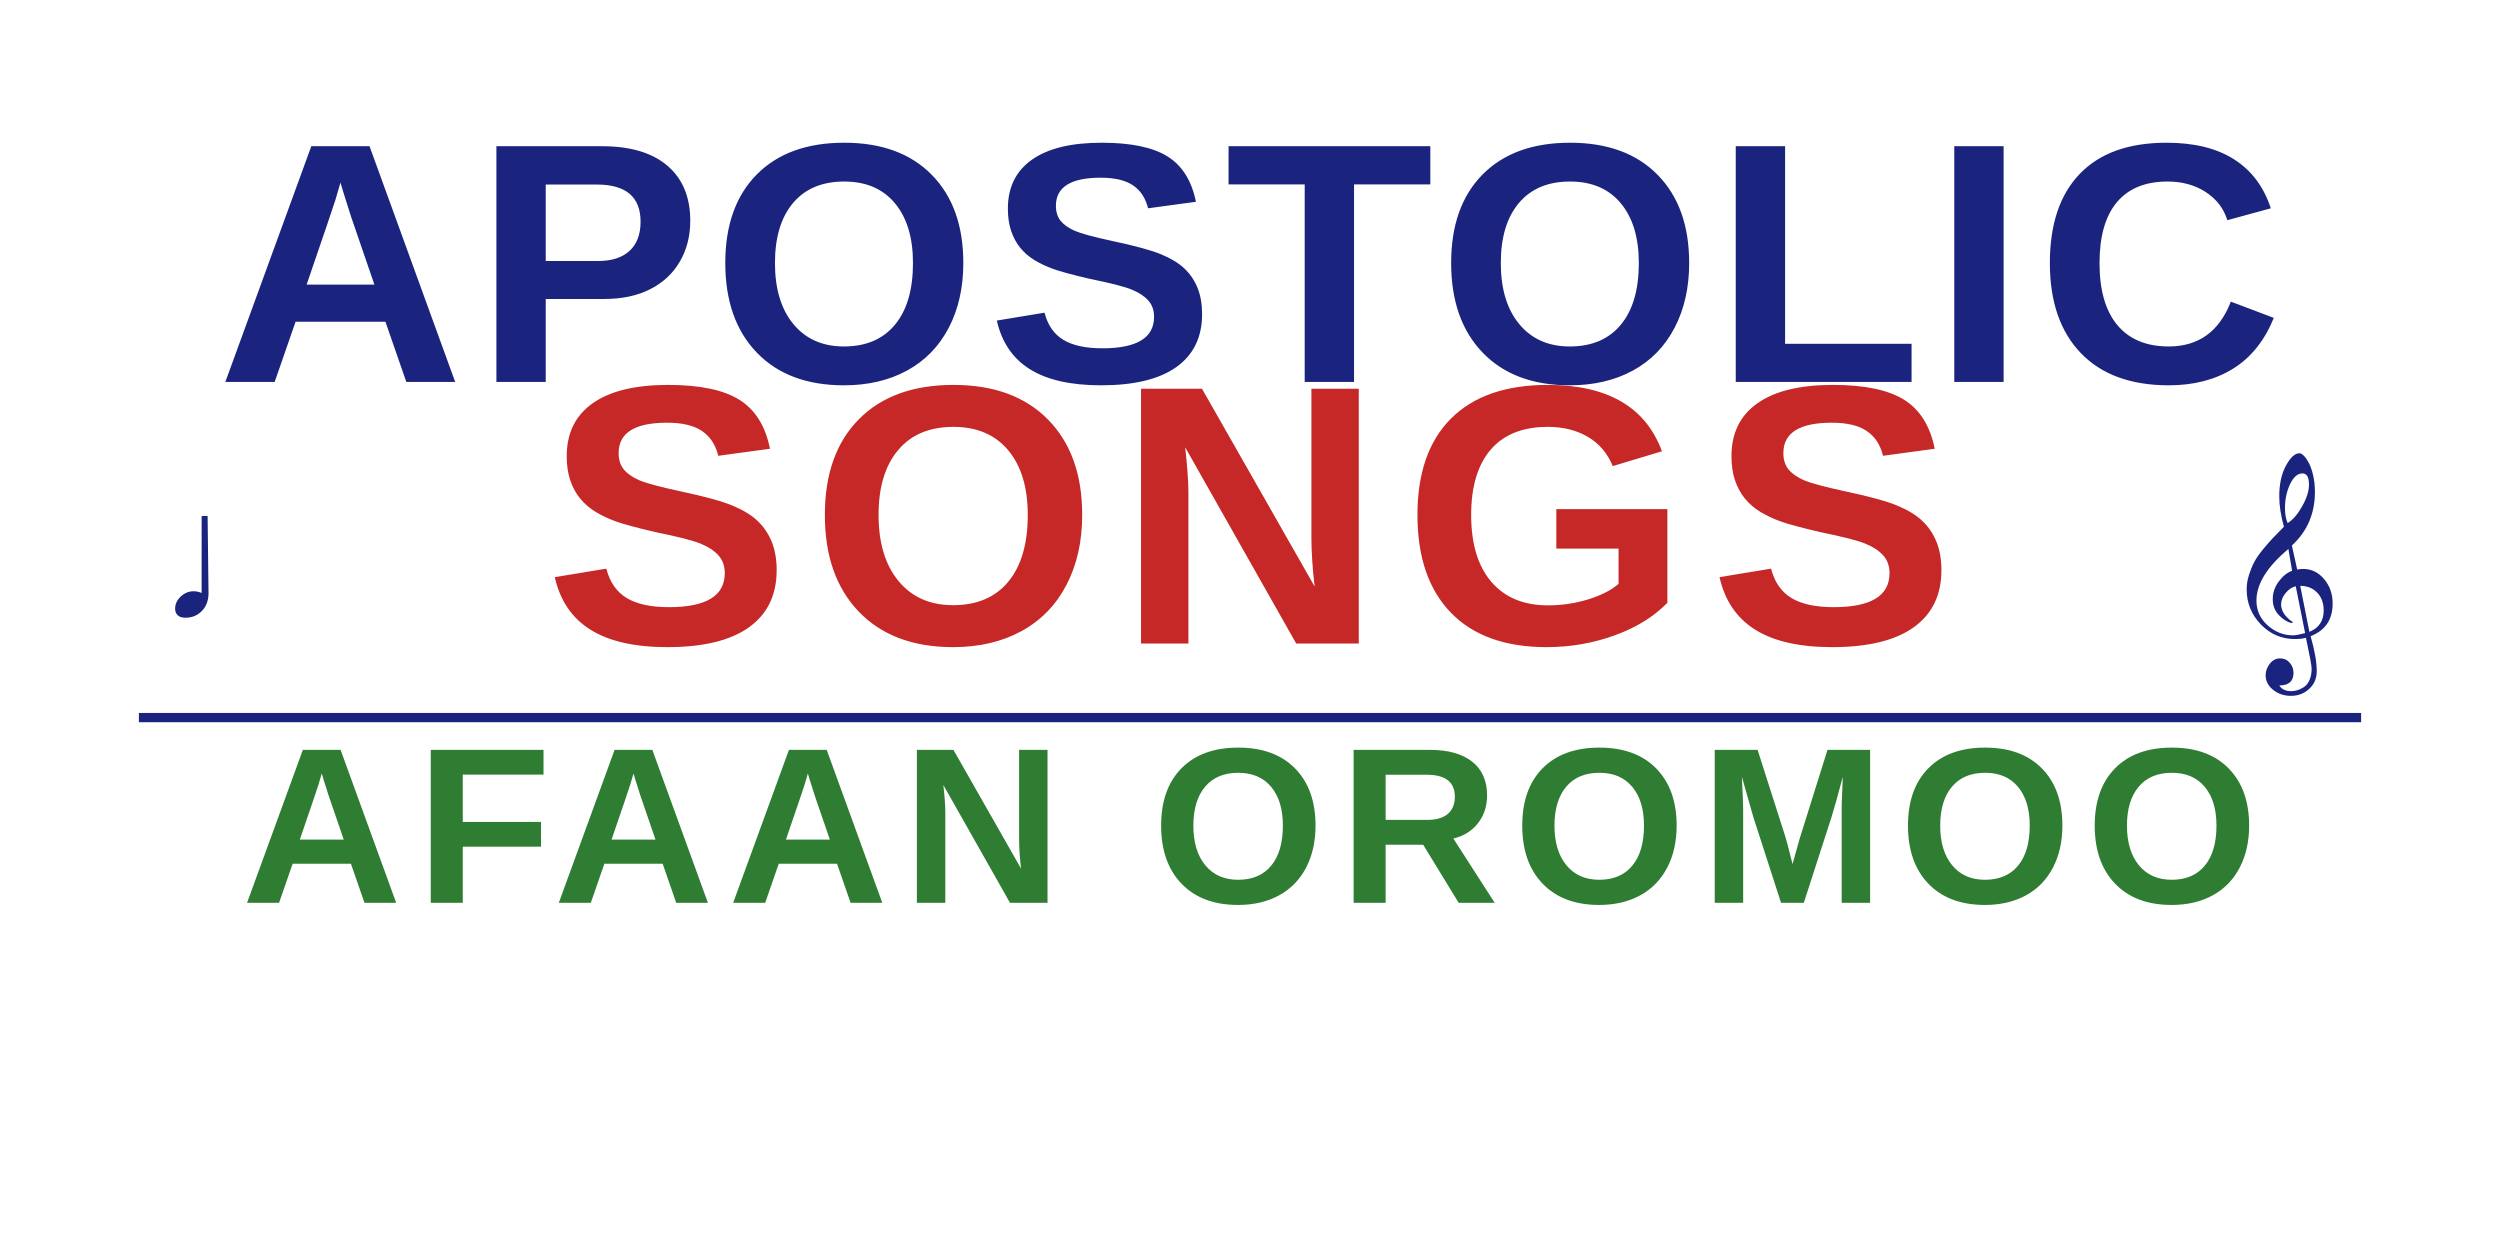
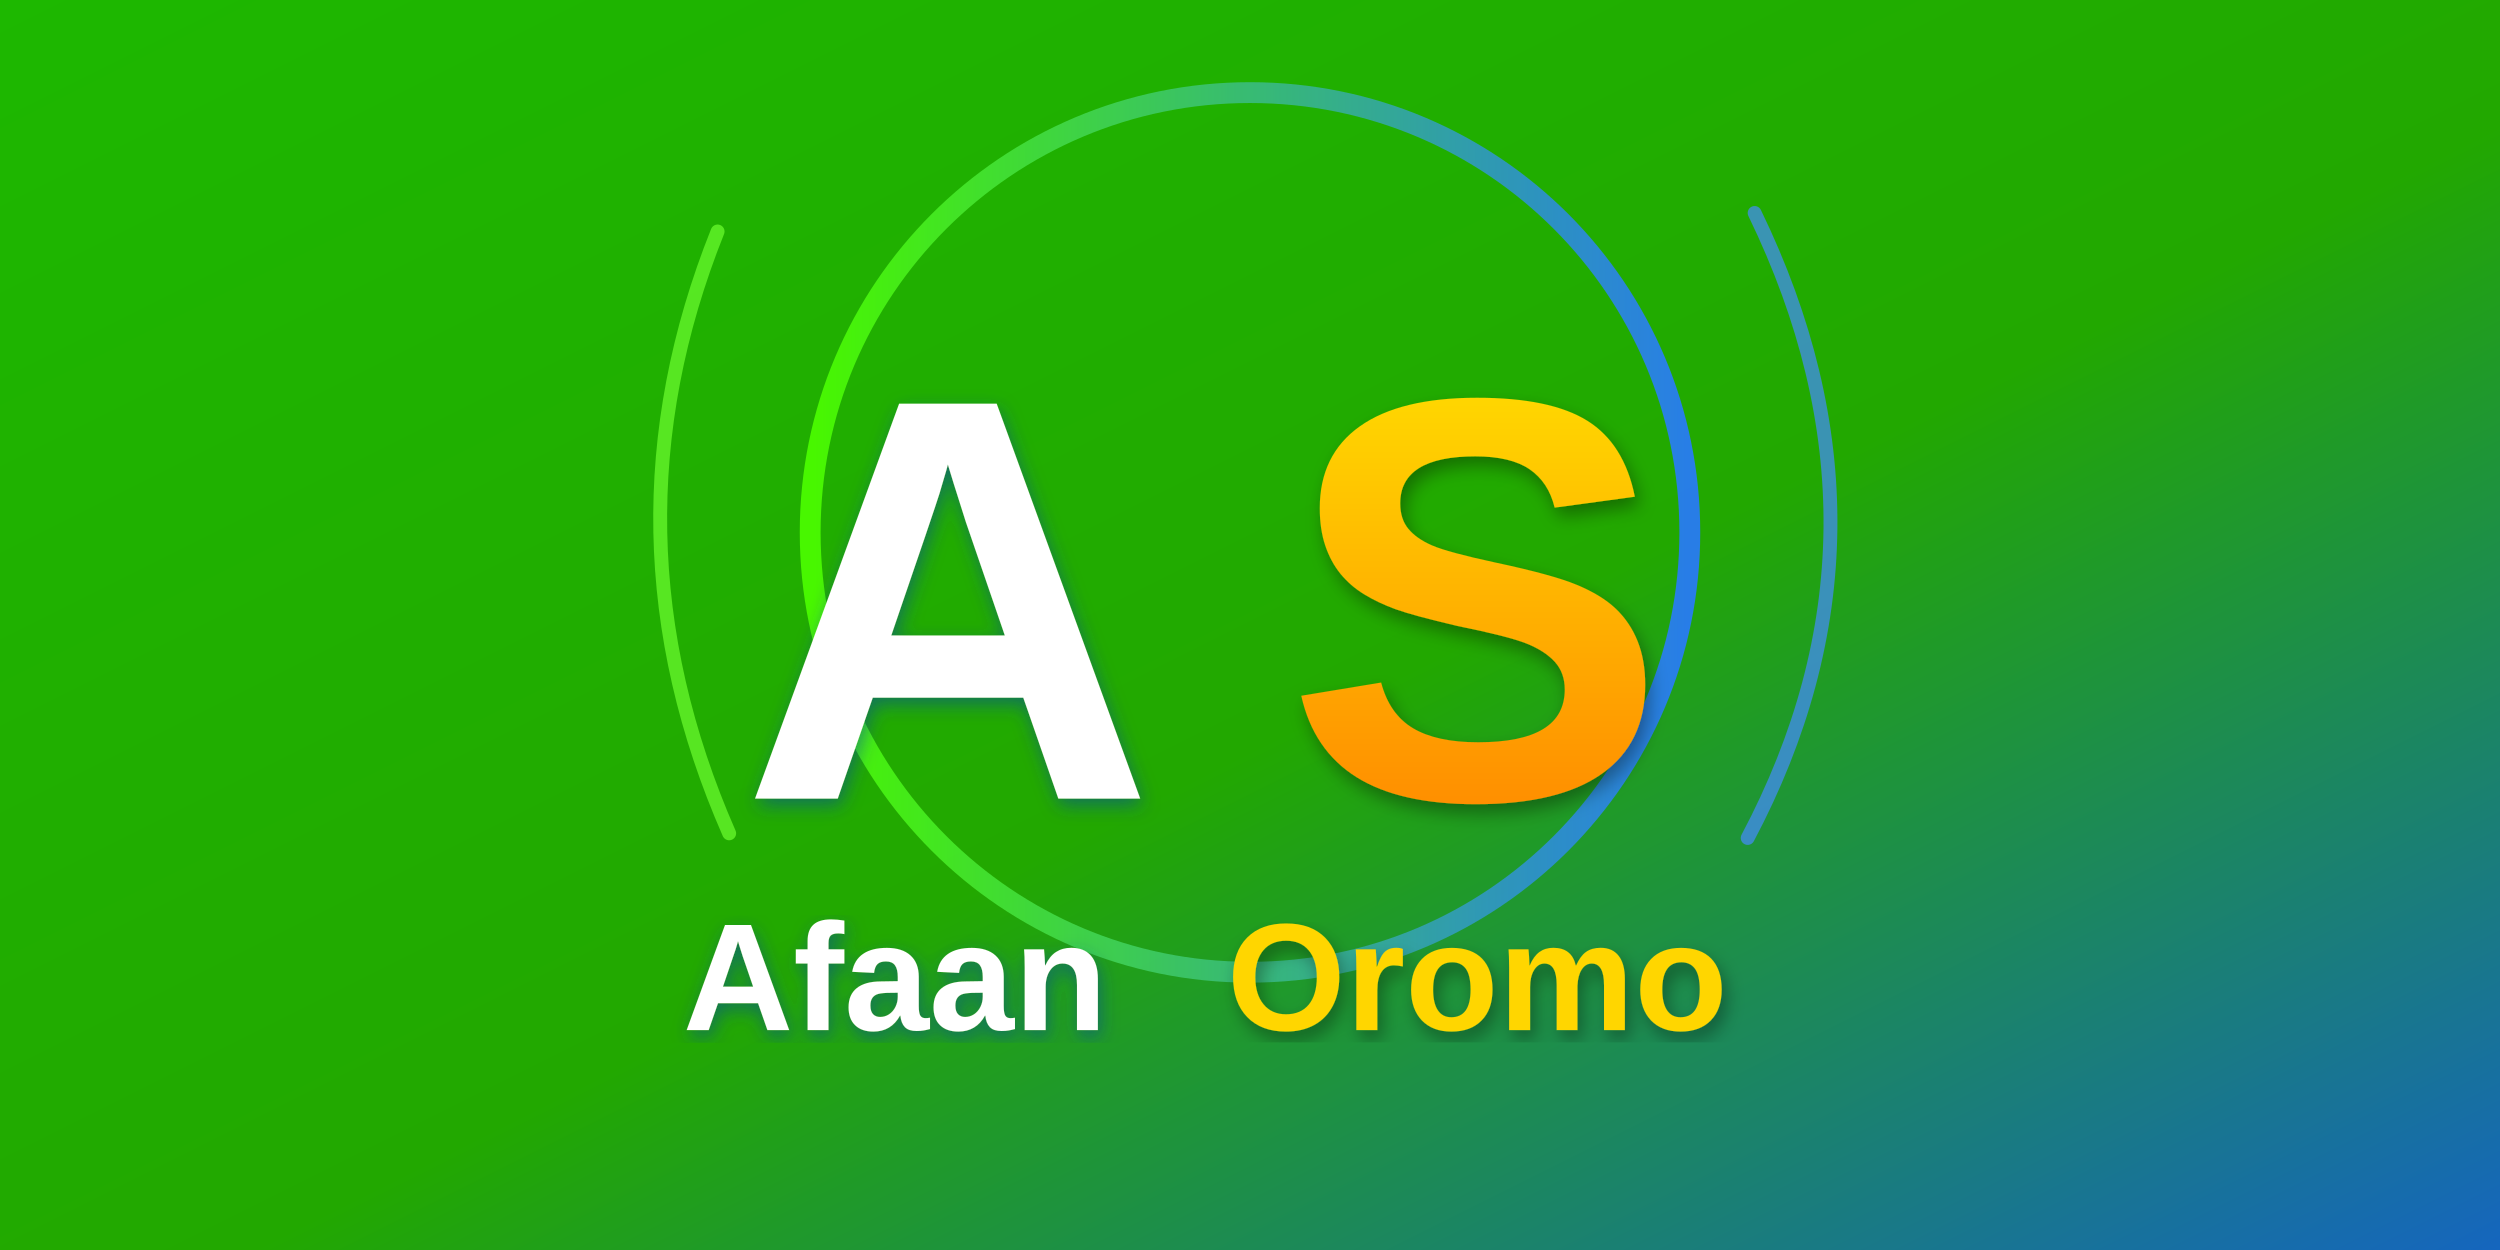
<svg xmlns="http://www.w3.org/2000/svg" viewBox="0 0 1080 540">
-   <rect width="1080" height="540" fill="#fff" />
-   <text x="540" y="165" font-family="Arial Black,Arial,sans-serif" font-size="148" font-weight="900" fill="#1a237e" text-anchor="middle" letter-spacing="4">APOSTOLIC</text>
-   <text x="68" y="268" font-family="Arial,sans-serif" font-size="80" fill="#1a237e">♩</text>
-   <text x="960" y="275" font-family="Arial,sans-serif" font-size="88" fill="#1a237e">𝄞</text>
-   <text x="540" y="278" font-family="Arial Black,Arial,sans-serif" font-size="160" font-weight="900" fill="#c62828" text-anchor="middle" letter-spacing="8">SONGS</text>
-   <line x1="60" y1="310" x2="1020" y2="310" stroke="#1a237e" stroke-width="4" />
-   <text x="540" y="390" font-family="Arial Black,Arial,sans-serif" font-size="96" font-weight="900" fill="#2e7d32" text-anchor="middle" letter-spacing="6">AFAAN OROMOO</text>
+   <defs>
+     <linearGradient id="bg" x1="0%" y1="0%" x2="100%" y2="100%">
+       <stop offset="0%" stop-color="#1db800" />
+       <stop offset="55%" stop-color="#22a800" />
+       <stop offset="100%" stop-color="#1565c0" />
+     </linearGradient>
+     <linearGradient id="ring" x1="0%" y1="0%" x2="100%" y2="0%">
+       <stop offset="0%" stop-color="#4cff00" />
+       <stop offset="100%" stop-color="#2979ff" />
+     </linearGradient>
+     <linearGradient id="gold" x1="0%" y1="0%" x2="0%" y2="100%">
+       <stop offset="0%" stop-color="#FFD600" />
+       <stop offset="100%" stop-color="#FF8F00" />
+     </linearGradient>
+     <filter id="shadow">
+       <feDropShadow dx="2" dy="4" stdDeviation="4" flood-color="rgba(0,0,0,0.35)" />
+     </filter>
+     <filter id="wshadow">
+       <feDropShadow dx="1" dy="3" stdDeviation="4" flood-color="rgba(0,60,180,0.5)" />
+     </filter>
+   </defs>
+   <rect width="1080" height="540" fill="url(#bg)" />
+   <circle cx="540" cy="230" r="190" fill="none" stroke="url(#ring)" stroke-width="9" opacity="0.9" />
+   <path d="M310,100 Q258,230 315,360" fill="none" stroke="#6eff30" stroke-width="6" stroke-linecap="round" opacity="0.7" />
+   <path d="M758,92 Q825,230 755,362" fill="none" stroke="#448aff" stroke-width="6" stroke-linecap="round" opacity="0.7" />
+   <text x="320" y="345" font-family="Arial Black,Arial,sans-serif" font-size="248" font-weight="900" fill="white" filter="url(#wshadow)" letter-spacing="-8">A</text>
+   <text x="555" y="345" font-family="Arial Black,Arial,sans-serif" font-size="248" font-weight="900" fill="url(#gold)" filter="url(#shadow)" letter-spacing="-8">S</text>
+   <text x="295" y="445" font-family="Arial Black,Arial,sans-serif" font-size="66" font-weight="900" fill="white" filter="url(#wshadow)">Afaan</text>
+   <text x="530" y="445" font-family="Arial Black,Arial,sans-serif" font-size="66" font-weight="900" fill="#FFD600" filter="url(#shadow)">Oromo</text>
+   <line x1="295" y1="458" x2="785" y2="458" stroke="url(#ring)" stroke-width="4" stroke-linecap="round" opacity="0.8" />
</svg>
